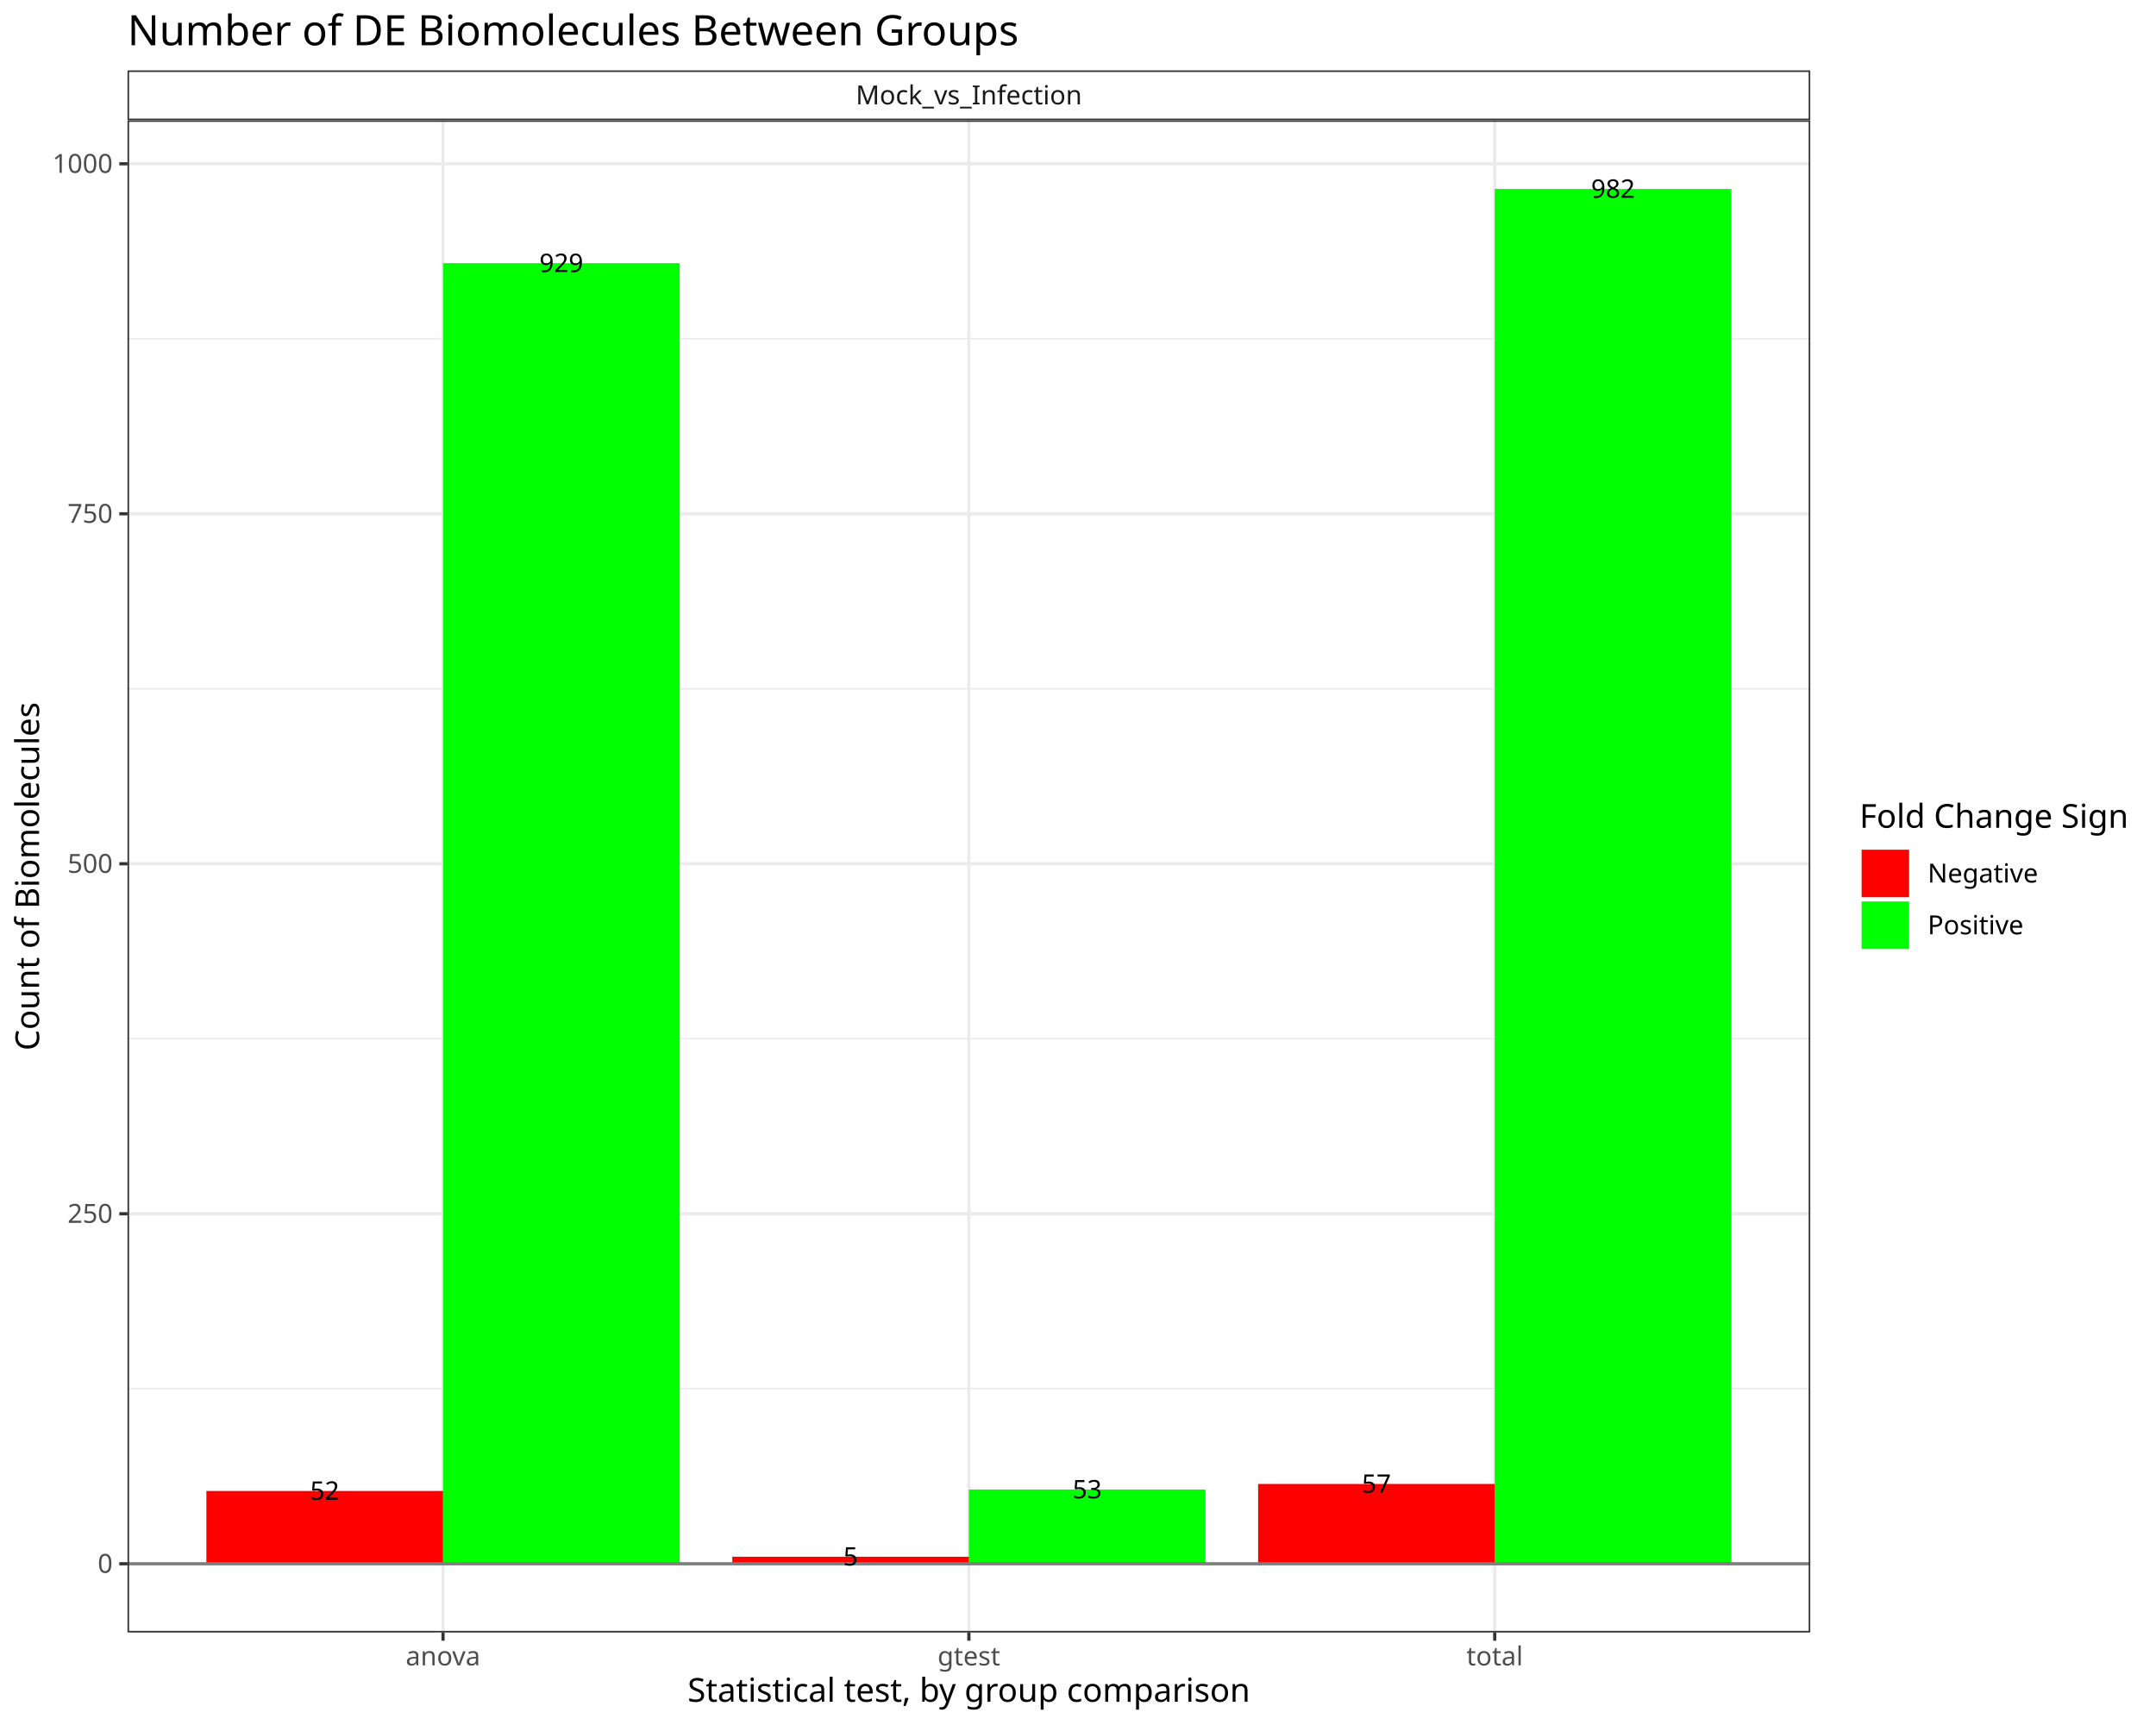
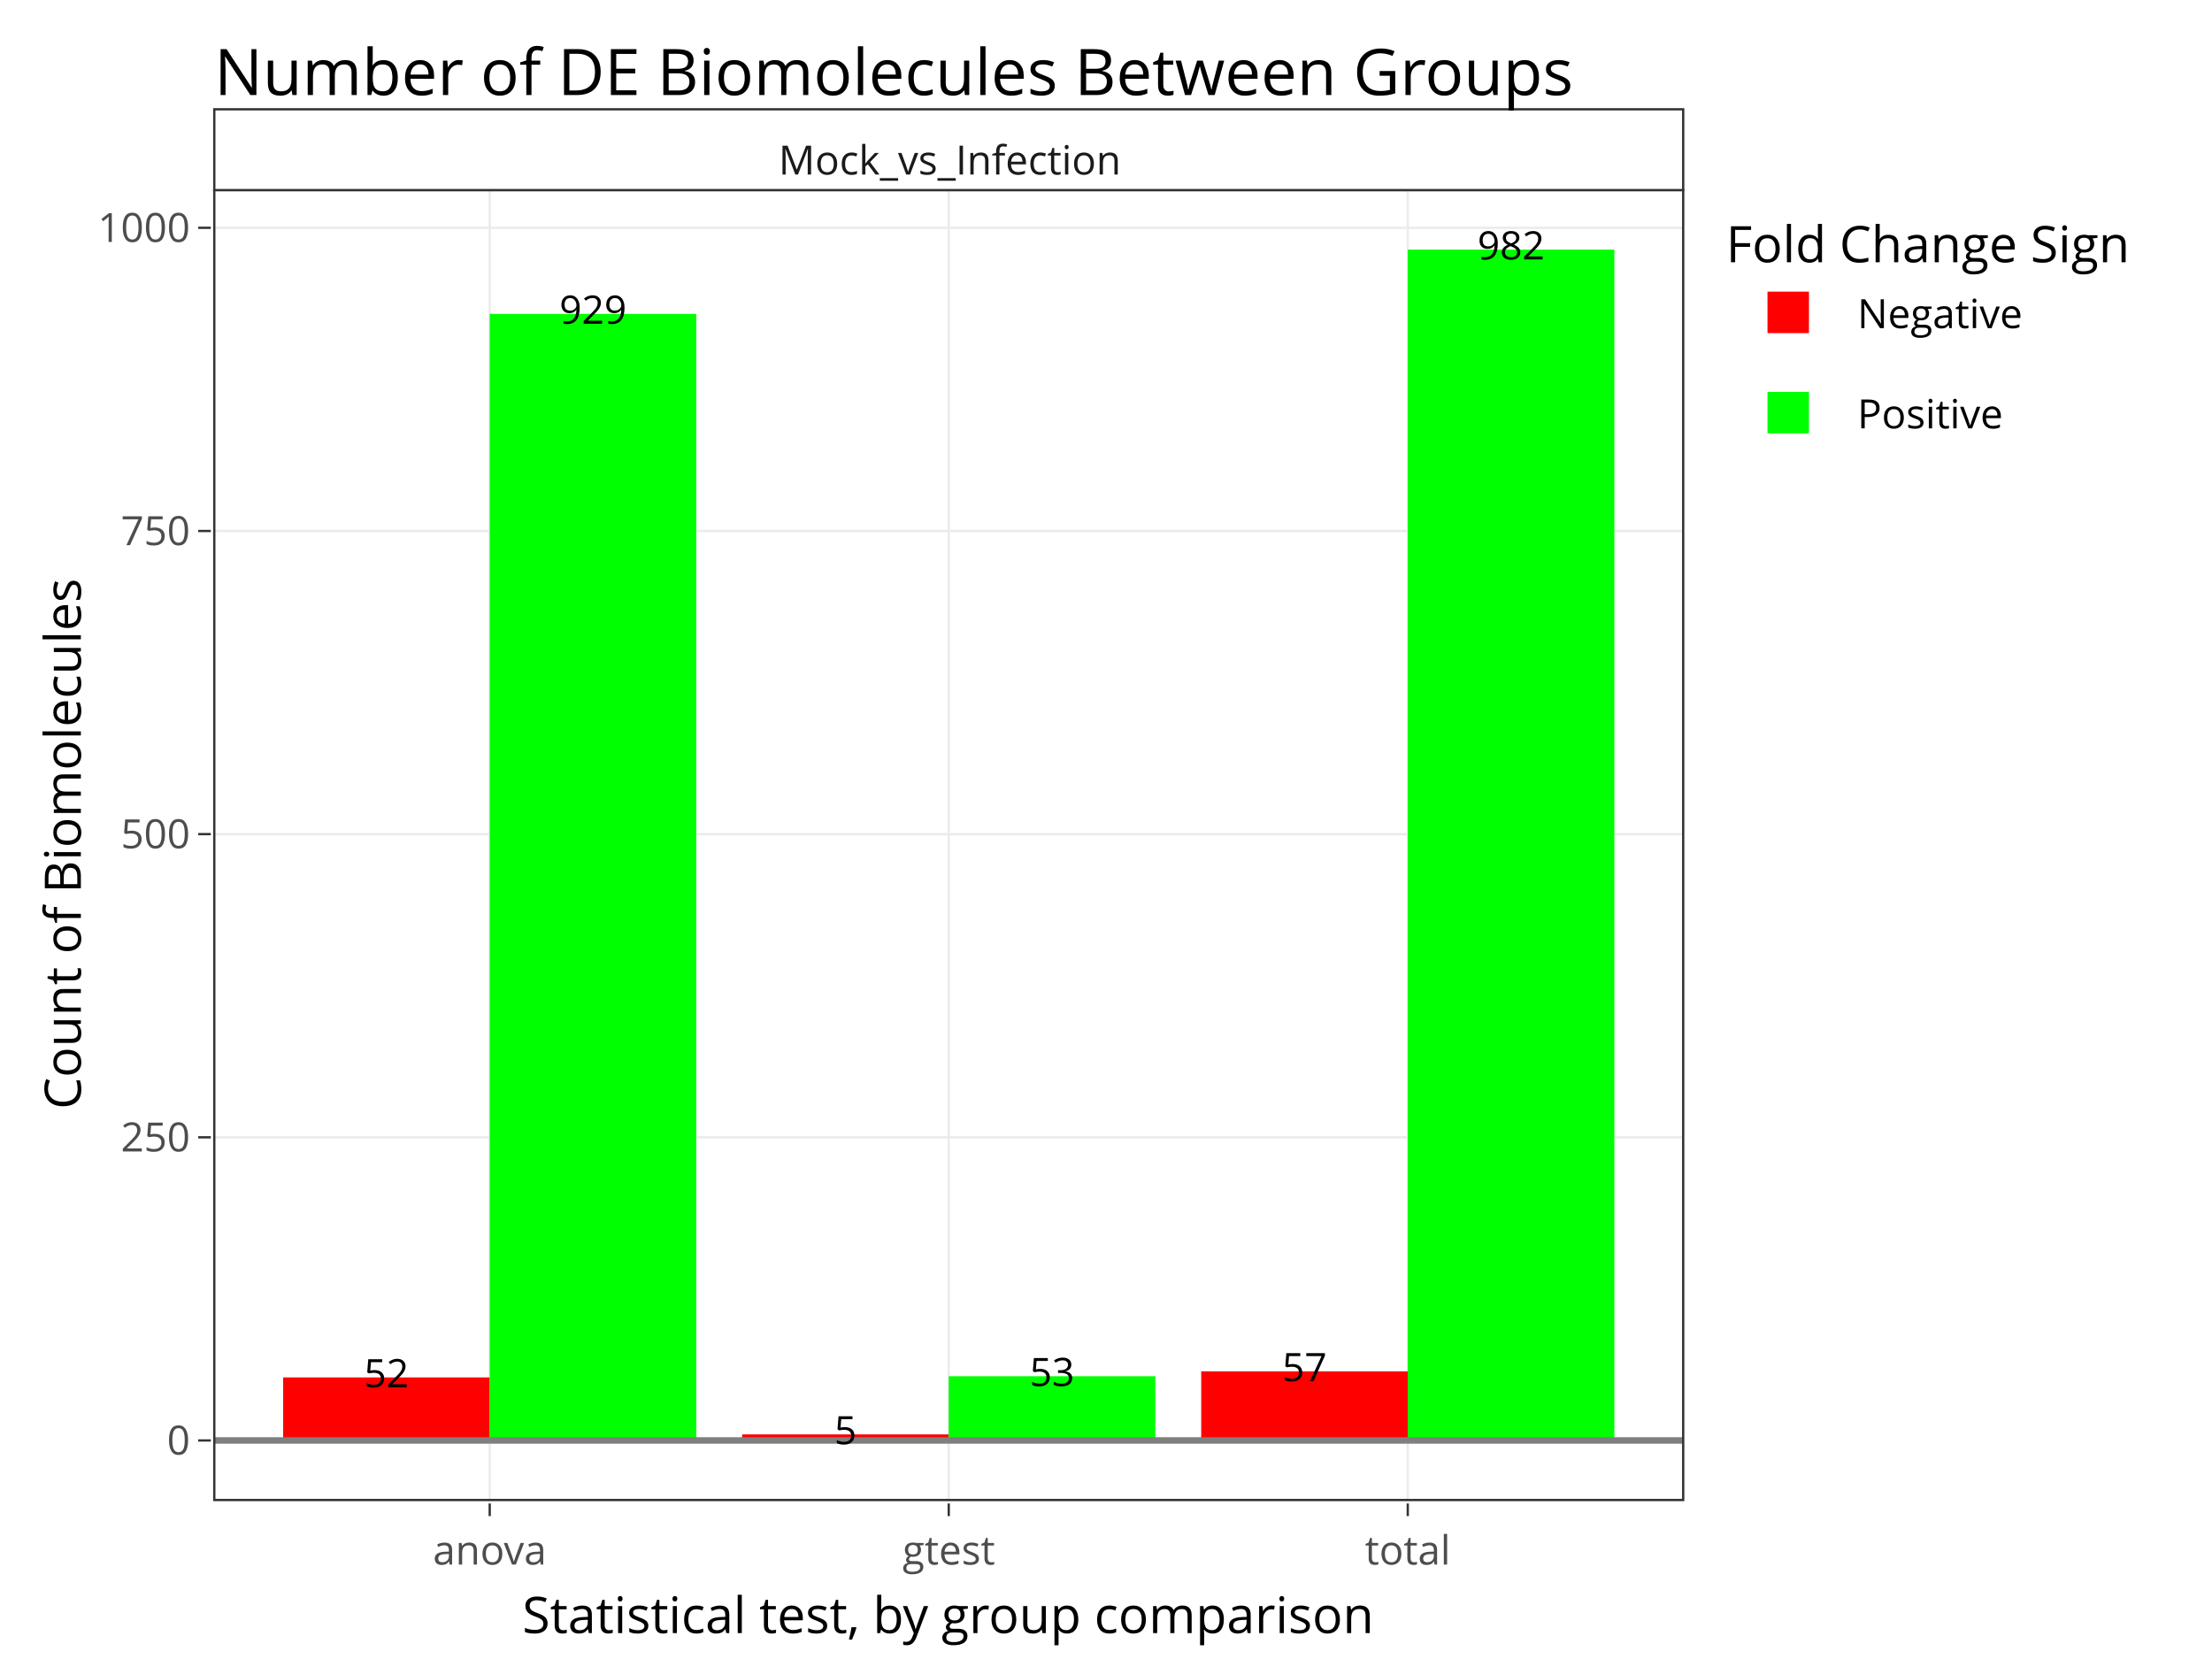
- <svg xmlns="http://www.w3.org/2000/svg" class="svglite" data-engine-version="2.0" width="720.00pt" height="576.00pt" viewBox="0 0 720.00 576.00">
-   <defs>
-     <style type="text/css">
-     .svglite line, .svglite polyline, .svglite polygon, .svglite path, .svglite rect, .svglite circle {
-       fill: none;
-       stroke: #000000;
-       stroke-linecap: round;
-       stroke-linejoin: round;
-       stroke-miterlimit: 10.00;
-     }
-   </style>
+ <svg xmlns="http://www.w3.org/2000/svg" class="main-svg" width="640" height="480" style="" viewBox="0 0 640 480">
+   <rect x="0" y="0" width="640" height="480" style="fill: rgb(255, 255, 255); fill-opacity: 1;" />
+   <defs id="defs-">
+     <g class="clips">
+       <clipPath id="clipxyplot" class="plotclip">
+         <rect width="425" height="379" />
+       </clipPath>
+       <clipPath class="axesclip" id="clipx">
+         <rect x="62" y="0" width="425" height="480" />
+       </clipPath>
+       <clipPath class="axesclip" id="clipy">
+         <rect x="0" y="55" width="640" height="379" />
+       </clipPath>
+       <clipPath class="axesclip" id="clipxy">
+         <rect x="62" y="55" width="425" height="379" />
+       </clipPath>
+     </g>
+     <g class="gradients" />
+     <g class="patterns" />
  </defs>
-   <rect width="100%" height="100%" style="stroke: none; fill: #FFFFFF;" />
-   <defs>
-     <clipPath id="cpMC4wMHw3MjAuMDB8MC4wMHw1NzYuMDA=">
-       <rect x="0.00" y="0.00" width="720.00" height="576.00" />
+   <g class="bglayer" />
+   <g class="layer-below">
+     <g class="imagelayer" />
+     <g class="shapelayer" />
+   </g>
+   <g class="cartesianlayer">
+     <g class="subplot xy">
+       <g class="layer-subplot">
+         <g class="shapelayer" />
+         <g class="imagelayer" />
+       </g>
+       <g class="gridlayer">
+         <g class="x">
+           <path class="xgrid crisp" transform="translate(141.69,0)" d="M0,55v379" style="stroke: rgb(235, 235, 235); stroke-opacity: 1; stroke-width: 0.664px;" />
+           <path class="xgrid crisp" transform="translate(274.5,0)" d="M0,55v379" style="stroke: rgb(235, 235, 235); stroke-opacity: 1; stroke-width: 0.664px;" />
+           <path class="xgrid crisp" transform="translate(407.31,0)" d="M0,55v379" style="stroke: rgb(235, 235, 235); stroke-opacity: 1; stroke-width: 0.664px;" />
+         </g>
+         <g class="y">
+           <path class="ygrid crisp" transform="translate(0,416.77)" d="M62,0h425" style="stroke: rgb(235, 235, 235); stroke-opacity: 1; stroke-width: 0.664px;" />
+           <path class="ygrid crisp" transform="translate(0,329.06)" d="M62,0h425" style="stroke: rgb(235, 235, 235); stroke-opacity: 1; stroke-width: 0.664px;" />
+           <path class="ygrid crisp" transform="translate(0,241.34)" d="M62,0h425" style="stroke: rgb(235, 235, 235); stroke-opacity: 1; stroke-width: 0.664px;" />
+           <path class="ygrid crisp" transform="translate(0,153.63)" d="M62,0h425" style="stroke: rgb(235, 235, 235); stroke-opacity: 1; stroke-width: 0.664px;" />
+           <path class="ygrid crisp" transform="translate(0,65.91)" d="M62,0h425" style="stroke: rgb(235, 235, 235); stroke-opacity: 1; stroke-width: 0.664px;" />
+         </g>
+       </g>
+       <g class="zerolinelayer" />
+       <path class="xlines-below" />
+       <path class="ylines-below" />
+       <g class="overlines-below" />
+       <g class="xaxislayer-below" />
+       <g class="yaxislayer-below" />
+       <g class="overaxes-below" />
+       <g class="plot" transform="translate(62,55)" clip-path="url(#clipxyplot)">
+         <g class="barlayer mlayer">
+           <g class="trace bars" style="opacity: 1;">
+             <g class="points">
+               <g class="point">
+                 <path d="M285.55,361.77V341.77H345.31V361.77Z" style="vector-effect: non-scaling-stroke; opacity: 1; stroke-width: 1.89px; fill: rgb(255, 0, 0); fill-opacity: 1; stroke: rgb(0, 0, 0); stroke-opacity: 0;" />
+               </g>
+               <g class="point">
+                 <path d="M19.92,361.77V343.53H79.69V361.77Z" style="vector-effect: non-scaling-stroke; opacity: 1; stroke-width: 1.89px; fill: rgb(255, 0, 0); fill-opacity: 1; stroke: rgb(0, 0, 0); stroke-opacity: 0;" />
+               </g>
+               <g class="point">
+                 <path d="M152.73,361.77V360.02H212.5V361.77Z" style="vector-effect: non-scaling-stroke; opacity: 1; stroke-width: 1.89px; fill: rgb(255, 0, 0); fill-opacity: 1; stroke: rgb(0, 0, 0); stroke-opacity: 0;" />
+               </g>
+             </g>
+           </g>
+           <g class="trace bars" style="opacity: 1;">
+             <g class="points">
+               <g class="point">
+                 <path d="M345.31,361.77V17.23H405.08V361.77Z" style="vector-effect: non-scaling-stroke; opacity: 1; stroke-width: 1.89px; fill: rgb(0, 255, 0); fill-opacity: 1; stroke: rgb(0, 0, 0); stroke-opacity: 0;" />
+               </g>
+               <g class="point">
+                 <path d="M79.69,361.77V35.82H139.45V361.77Z" style="vector-effect: non-scaling-stroke; opacity: 1; stroke-width: 1.89px; fill: rgb(0, 255, 0); fill-opacity: 1; stroke: rgb(0, 0, 0); stroke-opacity: 0;" />
+               </g>
+               <g class="point">
+                 <path d="M212.5,361.77V343.18H272.27V361.77Z" style="vector-effect: non-scaling-stroke; opacity: 1; stroke-width: 1.89px; fill: rgb(0, 255, 0); fill-opacity: 1; stroke: rgb(0, 0, 0); stroke-opacity: 0;" />
+               </g>
+             </g>
+           </g>
+         </g>
+         <g class="scatterlayer mlayer">
+           <g class="trace scatter trace-vdiffr-plotly-3" style="stroke-miterlimit: 2; opacity: 1;">
+             <g class="fills" />
+             <g class="errorbars" />
+             <g class="lines">
+               <path class="js-line" d="M0,361.77L425,361.77L425,361.77" style="vector-effect: non-scaling-stroke; fill: none; stroke: rgb(127, 127, 127); stroke-opacity: 1; stroke-width: 1.89px; opacity: 1;" />
+             </g>
+             <g class="points" />
+             <g class="text" />
+           </g>
+           <g class="trace scatter trace-vdiffr-plotly-4" style="stroke-miterlimit: 2; opacity: 1;">
+             <g class="fills" />
+             <g class="errorbars" />
+             <g class="lines" />
+             <g class="points" />
+             <g class="text">
+               <g class="textpoint" transform="translate(0,2.834646)">
+                 <text x="375.2" y="17.23" text-anchor="middle" style="font-family: 'Open Sans', verdana, arial, sans-serif; font-size: 11.339px; fill: rgb(0, 0, 0); fill-opacity: 1; white-space: pre;">982</text>
+               </g>
+               <g class="textpoint" transform="translate(0,2.834646)">
+                 <text x="109.57" y="35.82" text-anchor="middle" style="font-family: 'Open Sans', verdana, arial, sans-serif; font-size: 11.339px; fill: rgb(0, 0, 0); fill-opacity: 1; white-space: pre;">929</text>
+               </g>
+               <g class="textpoint" transform="translate(0,2.834646)">
+                 <text x="242.38" y="343.18" text-anchor="middle" style="font-family: 'Open Sans', verdana, arial, sans-serif; font-size: 11.339px; fill: rgb(0, 0, 0); fill-opacity: 1; white-space: pre;">53</text>
+               </g>
+               <g class="textpoint" transform="translate(0,2.834646)">
+                 <text x="315.43" y="341.77" text-anchor="middle" style="font-family: 'Open Sans', verdana, arial, sans-serif; font-size: 11.339px; fill: rgb(0, 0, 0); fill-opacity: 1; white-space: pre;">57</text>
+               </g>
+               <g class="textpoint" transform="translate(0,2.834646)">
+                 <text x="49.8" y="343.53" text-anchor="middle" style="font-family: 'Open Sans', verdana, arial, sans-serif; font-size: 11.339px; fill: rgb(0, 0, 0); fill-opacity: 1; white-space: pre;">52</text>
+               </g>
+               <g class="textpoint" transform="translate(0,2.834646)">
+                 <text x="182.62" y="360.02" text-anchor="middle" style="font-family: 'Open Sans', verdana, arial, sans-serif; font-size: 11.339px; fill: rgb(0, 0, 0); fill-opacity: 1; white-space: pre;">5</text>
+               </g>
+             </g>
+           </g>
+         </g>
+       </g>
+       <g class="overplot" />
+       <path class="xlines-above crisp" d="" style="fill: none; stroke-width: 1px; stroke: rgb(0, 0, 0); stroke-opacity: 0;" />
+       <path class="ylines-above crisp" d="" style="fill: none; stroke-width: 1px; stroke: rgb(0, 0, 0); stroke-opacity: 0;" />
+       <g class="overlines-above" />
+       <g class="xaxislayer-above">
+         <path class="xtick ticks crisp" d="M0,435v3.653" transform="translate(141.69,0)" style="stroke: rgb(51, 51, 51); stroke-opacity: 1; stroke-width: 0.664px;" />
+         <path class="xtick ticks crisp" d="M0,435v3.653" transform="translate(274.5,0)" style="stroke: rgb(51, 51, 51); stroke-opacity: 1; stroke-width: 0.664px;" />
+         <path class="xtick ticks crisp" d="M0,435v3.653" transform="translate(407.31,0)" style="stroke: rgb(51, 51, 51); stroke-opacity: 1; stroke-width: 0.664px;" />
+         <g class="xtick">
+           <text text-anchor="middle" x="0" y="452.68" transform="translate(141.69,0)" style="font-family: 'Open Sans', verdana, arial, sans-serif; font-size: 11.69px; fill: rgb(77, 77, 77); fill-opacity: 1; white-space: pre; opacity: 1;">anova</text>
+         </g>
+         <g class="xtick">
+           <text text-anchor="middle" x="0" y="452.68" style="font-family: 'Open Sans', verdana, arial, sans-serif; font-size: 11.69px; fill: rgb(77, 77, 77); fill-opacity: 1; white-space: pre; opacity: 1;" transform="translate(274.5,0)">gtest</text>
+         </g>
+         <g class="xtick">
+           <text text-anchor="middle" x="0" y="452.68" style="font-family: 'Open Sans', verdana, arial, sans-serif; font-size: 11.69px; fill: rgb(77, 77, 77); fill-opacity: 1; white-space: pre; opacity: 1;" transform="translate(407.31,0)">total</text>
+         </g>
+       </g>
+       <g class="yaxislayer-above">
+         <path class="ytick ticks crisp" d="M61,0h-3.653" transform="translate(0,416.77)" style="stroke: rgb(51, 51, 51); stroke-opacity: 1; stroke-width: 0.664px;" />
+         <path class="ytick ticks crisp" d="M61,0h-3.653" transform="translate(0,329.06)" style="stroke: rgb(51, 51, 51); stroke-opacity: 1; stroke-width: 0.664px;" />
+         <path class="ytick ticks crisp" d="M61,0h-3.653" transform="translate(0,241.34)" style="stroke: rgb(51, 51, 51); stroke-opacity: 1; stroke-width: 0.664px;" />
+         <path class="ytick ticks crisp" d="M61,0h-3.653" transform="translate(0,153.63)" style="stroke: rgb(51, 51, 51); stroke-opacity: 1; stroke-width: 0.664px;" />
+         <path class="ytick ticks crisp" d="M61,0h-3.653" transform="translate(0,65.91)" style="stroke: rgb(51, 51, 51); stroke-opacity: 1; stroke-width: 0.664px;" />
+         <g class="ytick">
+           <text text-anchor="end" x="55.009" y="4.091" transform="translate(0,416.77)" style="font-family: 'Open Sans', verdana, arial, sans-serif; font-size: 11.69px; fill: rgb(77, 77, 77); fill-opacity: 1; white-space: pre; opacity: 1;">0</text>
+         </g>
+         <g class="ytick">
+           <text text-anchor="end" x="55.009" y="4.091" style="font-family: 'Open Sans', verdana, arial, sans-serif; font-size: 11.69px; fill: rgb(77, 77, 77); fill-opacity: 1; white-space: pre; opacity: 1;" transform="translate(0,329.06)">250</text>
+         </g>
+         <g class="ytick">
+           <text text-anchor="end" x="55.009" y="4.091" style="font-family: 'Open Sans', verdana, arial, sans-serif; font-size: 11.69px; fill: rgb(77, 77, 77); fill-opacity: 1; white-space: pre; opacity: 1;" transform="translate(0,241.34)">500</text>
+         </g>
+         <g class="ytick">
+           <text text-anchor="end" x="55.009" y="4.091" style="font-family: 'Open Sans', verdana, arial, sans-serif; font-size: 11.69px; fill: rgb(77, 77, 77); fill-opacity: 1; white-space: pre; opacity: 1;" transform="translate(0,153.63)">750</text>
+         </g>
+         <g class="ytick">
+           <text text-anchor="end" x="55.009" y="4.091" style="font-family: 'Open Sans', verdana, arial, sans-serif; font-size: 11.69px; fill: rgb(77, 77, 77); fill-opacity: 1; white-space: pre; opacity: 1;" transform="translate(0,65.91)">1000</text>
+         </g>
+       </g>
+       <g class="overaxes-above" />
+     </g>
+   </g>
+   <g class="polarlayer" />
+   <g class="smithlayer" />
+   <g class="ternarylayer" />
+   <g class="geolayer" />
+   <g class="funnelarealayer" />
+   <g class="pielayer" />
+   <g class="iciclelayer" />
+   <g class="treemaplayer" />
+   <g class="sunburstlayer" />
+   <g class="glimages" />
+   <defs id="topdefs-">
+     <g class="clips" />
+     <clipPath id="legend">
+       <rect width="133.22" height="77.22" x="1.89" y="1.89" />
    </clipPath>
  </defs>
-   <g clip-path="url(#cpMC4wMHw3MjAuMDB8MC4wMHw1NzYuMDA=)">
-     <rect x="0.00" y="0.00" width="720.00" height="576.00" style="stroke-width: 1.07; stroke: #FFFFFF; fill: #FFFFFF;" />
-   </g>
-   <defs>
-     <clipPath id="cpNDIuNTh8NjA0LjU0fDQwLjE1fDU0NS4xMQ==">
-       <rect x="42.58" y="40.15" width="561.96" height="504.96" />
-     </clipPath>
-   </defs>
-   <g clip-path="url(#cpNDIuNTh8NjA0LjU0fDQwLjE1fDU0NS4xMQ==)">
-     <rect x="42.58" y="40.15" width="561.96" height="504.96" style="stroke-width: 1.07; stroke: none; fill: #FFFFFF;" />
-     <polyline points="42.58,463.73 604.54,463.73 " style="stroke-width: 0.53; stroke: #EBEBEB; stroke-linecap: butt;" />
-     <polyline points="42.58,346.86 604.54,346.86 " style="stroke-width: 0.53; stroke: #EBEBEB; stroke-linecap: butt;" />
-     <polyline points="42.58,229.99 604.54,229.99 " style="stroke-width: 0.53; stroke: #EBEBEB; stroke-linecap: butt;" />
-     <polyline points="42.58,113.12 604.54,113.12 " style="stroke-width: 0.53; stroke: #EBEBEB; stroke-linecap: butt;" />
-     <polyline points="42.58,522.16 604.54,522.16 " style="stroke-width: 1.07; stroke: #EBEBEB; stroke-linecap: butt;" />
-     <polyline points="42.58,405.29 604.54,405.29 " style="stroke-width: 1.07; stroke: #EBEBEB; stroke-linecap: butt;" />
-     <polyline points="42.58,288.42 604.54,288.42 " style="stroke-width: 1.07; stroke: #EBEBEB; stroke-linecap: butt;" />
-     <polyline points="42.58,171.56 604.54,171.56 " style="stroke-width: 1.07; stroke: #EBEBEB; stroke-linecap: butt;" />
-     <polyline points="42.58,54.69 604.54,54.69 " style="stroke-width: 1.07; stroke: #EBEBEB; stroke-linecap: butt;" />
-     <polyline points="147.95,545.11 147.95,40.15 " style="stroke-width: 1.07; stroke: #EBEBEB; stroke-linecap: butt;" />
-     <polyline points="323.56,545.11 323.56,40.15 " style="stroke-width: 1.07; stroke: #EBEBEB; stroke-linecap: butt;" />
-     <polyline points="499.17,545.11 499.17,40.15 " style="stroke-width: 1.07; stroke: #EBEBEB; stroke-linecap: butt;" />
-     <rect x="499.17" y="63.10" width="79.03" height="459.06" style="stroke-width: 1.07; stroke: none; stroke-linecap: square; stroke-linejoin: miter; fill: #00FF00;" />
-     <rect x="147.95" y="87.88" width="79.03" height="434.28" style="stroke-width: 1.07; stroke: none; stroke-linecap: square; stroke-linejoin: miter; fill: #00FF00;" />
-     <rect x="323.56" y="497.38" width="79.03" height="24.78" style="stroke-width: 1.07; stroke: none; stroke-linecap: square; stroke-linejoin: miter; fill: #00FF00;" />
-     <rect x="420.15" y="495.51" width="79.03" height="26.65" style="stroke-width: 1.07; stroke: none; stroke-linecap: square; stroke-linejoin: miter; fill: #FF0000;" />
-     <rect x="68.92" y="497.85" width="79.03" height="24.31" style="stroke-width: 1.07; stroke: none; stroke-linecap: square; stroke-linejoin: miter; fill: #FF0000;" />
-     <rect x="244.54" y="519.82" width="79.03" height="2.34" style="stroke-width: 1.07; stroke: none; stroke-linecap: square; stroke-linejoin: miter; fill: #FF0000;" />
-     <line x1="42.58" y1="522.16" x2="604.54" y2="522.16" style="stroke-width: 1.07; stroke: #7F7F7F; stroke-linecap: butt;" />
-     <text x="538.68" y="66.04" text-anchor="middle" style="font-size: 8.54px; font-family: sans;" textLength="14.24px" lengthAdjust="spacingAndGlyphs">982</text>
-     <text x="187.46" y="90.82" text-anchor="middle" style="font-size: 8.54px; font-family: sans;" textLength="14.24px" lengthAdjust="spacingAndGlyphs">929</text>
-     <text x="363.07" y="500.32" text-anchor="middle" style="font-size: 8.54px; font-family: sans;" textLength="9.50px" lengthAdjust="spacingAndGlyphs">53</text>
-     <text x="459.66" y="498.45" text-anchor="middle" style="font-size: 8.54px; font-family: sans;" textLength="9.50px" lengthAdjust="spacingAndGlyphs">57</text>
-     <text x="108.44" y="500.79" text-anchor="middle" style="font-size: 8.54px; font-family: sans;" textLength="9.50px" lengthAdjust="spacingAndGlyphs">52</text>
-     <text x="284.05" y="522.76" text-anchor="middle" style="font-size: 8.54px; font-family: sans;" textLength="4.75px" lengthAdjust="spacingAndGlyphs">5</text>
-     <rect x="42.58" y="40.15" width="561.96" height="504.96" style="stroke-width: 1.07; stroke: #333333;" />
-   </g>
-   <g clip-path="url(#cpMC4wMHw3MjAuMDB8MC4wMHw1NzYuMDA=)">
- </g>
-   <defs>
-     <clipPath id="cpNDIuNTh8NjA0LjU0fDIzLjUwfDQwLjE1">
-       <rect x="42.58" y="23.50" width="561.96" height="16.65" />
-     </clipPath>
-   </defs>
-   <g clip-path="url(#cpNDIuNTh8NjA0LjU0fDIzLjUwfDQwLjE1)">
-     <rect x="42.58" y="23.50" width="561.96" height="16.65" style="stroke-width: 1.07; stroke: #333333; fill: #FFFFFF;" />
-     <text x="323.56" y="34.85" text-anchor="middle" style="font-size: 8.80px; fill: #1A1A1A; font-family: sans;" textLength="72.90px" lengthAdjust="spacingAndGlyphs">Mock_vs_Infection</text>
-   </g>
-   <g clip-path="url(#cpMC4wMHw3MjAuMDB8MC4wMHw1NzYuMDA=)">
-     <polyline points="147.95,547.85 147.95,545.11 " style="stroke-width: 1.07; stroke: #333333; stroke-linecap: butt;" />
-     <polyline points="323.56,547.85 323.56,545.11 " style="stroke-width: 1.07; stroke: #333333; stroke-linecap: butt;" />
-     <polyline points="499.17,547.85 499.17,545.11 " style="stroke-width: 1.07; stroke: #333333; stroke-linecap: butt;" />
-     <text x="147.95" y="556.10" text-anchor="middle" style="font-size: 8.80px; fill: #4D4D4D; font-family: sans;" textLength="23.98px" lengthAdjust="spacingAndGlyphs">anova</text>
-     <text x="323.56" y="556.10" text-anchor="middle" style="font-size: 8.80px; fill: #4D4D4D; font-family: sans;" textLength="19.08px" lengthAdjust="spacingAndGlyphs">gtest</text>
-     <text x="499.17" y="556.10" text-anchor="middle" style="font-size: 8.80px; fill: #4D4D4D; font-family: sans;" textLength="16.63px" lengthAdjust="spacingAndGlyphs">total</text>
-     <text x="37.65" y="525.19" text-anchor="end" style="font-size: 8.80px; fill: #4D4D4D; font-family: sans;" textLength="4.89px" lengthAdjust="spacingAndGlyphs">0</text>
-     <text x="37.65" y="408.32" text-anchor="end" style="font-size: 8.80px; fill: #4D4D4D; font-family: sans;" textLength="14.68px" lengthAdjust="spacingAndGlyphs">250</text>
-     <text x="37.65" y="291.45" text-anchor="end" style="font-size: 8.80px; fill: #4D4D4D; font-family: sans;" textLength="14.68px" lengthAdjust="spacingAndGlyphs">500</text>
-     <text x="37.65" y="174.58" text-anchor="end" style="font-size: 8.80px; fill: #4D4D4D; font-family: sans;" textLength="14.68px" lengthAdjust="spacingAndGlyphs">750</text>
-     <text x="37.65" y="57.72" text-anchor="end" style="font-size: 8.80px; fill: #4D4D4D; font-family: sans;" textLength="19.58px" lengthAdjust="spacingAndGlyphs">1000</text>
-     <polyline points="39.84,522.16 42.58,522.16 " style="stroke-width: 1.07; stroke: #333333; stroke-linecap: butt;" />
-     <polyline points="39.84,405.29 42.58,405.29 " style="stroke-width: 1.07; stroke: #333333; stroke-linecap: butt;" />
-     <polyline points="39.84,288.42 42.58,288.42 " style="stroke-width: 1.07; stroke: #333333; stroke-linecap: butt;" />
-     <polyline points="39.84,171.56 42.58,171.56 " style="stroke-width: 1.07; stroke: #333333; stroke-linecap: butt;" />
-     <polyline points="39.84,54.69 42.58,54.69 " style="stroke-width: 1.07; stroke: #333333; stroke-linecap: butt;" />
-     <text x="323.56" y="568.24" text-anchor="middle" style="font-size: 11.00px; font-family: sans;" textLength="176.72px" lengthAdjust="spacingAndGlyphs">Statistical test, by group comparison</text>
-     <text transform="translate(13.05,292.63) rotate(-90)" text-anchor="middle" style="font-size: 11.00px; font-family: sans;" textLength="110.07px" lengthAdjust="spacingAndGlyphs">Count of Biomolecules</text>
-     <rect x="615.50" y="262.21" width="99.02" height="60.85" style="stroke-width: 1.07; stroke: none; fill: #FFFFFF;" />
-     <text x="620.98" y="276.40" style="font-size: 11.00px; font-family: sans;" textLength="88.06px" lengthAdjust="spacingAndGlyphs">Fold Change Sign</text>
-     <rect x="620.98" y="283.02" width="17.28" height="17.28" style="stroke-width: 1.07; stroke: none; fill: #FFFFFF;" />
-     <rect x="621.69" y="283.73" width="15.86" height="15.86" style="stroke-width: 1.07; stroke: none; stroke-linecap: square; stroke-linejoin: miter; fill: #FF0000;" />
-     <rect x="620.98" y="300.30" width="17.28" height="17.28" style="stroke-width: 1.07; stroke: none; fill: #FFFFFF;" />
-     <rect x="621.69" y="301.01" width="15.86" height="15.86" style="stroke-width: 1.07; stroke: none; stroke-linecap: square; stroke-linejoin: miter; fill: #00FF00;" />
-     <text x="643.74" y="294.69" style="font-size: 8.80px; font-family: sans;" textLength="34.74px" lengthAdjust="spacingAndGlyphs">Negative</text>
-     <text x="643.74" y="311.97" style="font-size: 8.80px; font-family: sans;" textLength="30.82px" lengthAdjust="spacingAndGlyphs">Positive</text>
-     <text x="42.58" y="15.11" style="font-size: 14.00px; font-family: sans;" textLength="284.07px" lengthAdjust="spacingAndGlyphs">Number of DE Biomolecules Between Groups</text>
+   <g class="layer-above">
+     <g class="imagelayer" />
+     <g class="shapelayer">
+       <path data-index="0" fill-rule="evenodd" d="M62,434H487V55H62Z" style="opacity: 1; stroke: rgb(51, 51, 51); stroke-opacity: 1; fill: rgb(0, 0, 0); fill-opacity: 0; stroke-width: 0.664px;" />
+       <path data-index="1" fill-rule="evenodd" d="M62,55H487V31.621H62Z" style="opacity: 1; stroke: rgb(51, 51, 51); stroke-opacity: 1; fill: rgb(255, 255, 255); fill-opacity: 1; stroke-width: 0.664px;" />
+     </g>
+   </g>
+   <g class="infolayer">
+     <g class="legend" pointer-events="all" transform="translate(495.5,55)">
+       <rect class="bg" shape-rendering="crispEdges" width="135.11" height="79.11" x="0.945" y="0.945" style="stroke: rgb(0, 0, 0); stroke-opacity: 0; fill: rgb(255, 255, 255); fill-opacity: 1; stroke-width: 1.89px;" />
+       <g class="scrollbox" transform="" clip-path="url(#legend)">
+         <text class="legendtitletext" text-anchor="start" x="3.89" y="20.885" style="font-family: 'Open Sans', verdana, arial, sans-serif; font-size: 14.612px; fill: rgb(0, 0, 0); fill-opacity: 1; white-space: pre;">Fold Change Sign</text>
+         <g class="groups" transform="">
+           <g class="traces" transform="translate(1.889764,35.3852)" style="opacity: 1;">
+             <text class="legendtext" text-anchor="start" x="40" y="4.559" style="font-family: 'Open Sans', verdana, arial, sans-serif; font-size: 11.69px; fill: rgb(0, 0, 0); fill-opacity: 1; white-space: pre;">Negative</text>
+             <g class="layers" style="opacity: 1;">
+               <g class="legendfill" />
+               <g class="legendlines" />
+               <g class="legendsymbols">
+                 <g class="legendpoints">
+                   <path class="legendundefined" d="M6,6H-6V-6H6Z" transform="translate(20,0)" style="stroke-width: 1.89px; fill: rgb(255, 0, 0); fill-opacity: 1; stroke: rgb(0, 0, 0); stroke-opacity: 0;" />
+                 </g>
+               </g>
+             </g>
+             <rect class="legendtoggle" x="0" y="-9.5" width="91.688" height="19" style="fill: rgb(0, 0, 0); fill-opacity: 0;" />
+           </g>
+         </g>
+         <g class="groups" transform="translate(0,10)">
+           <g class="traces" transform="translate(1.889764,54.3852)" style="opacity: 1;">
+             <text class="legendtext" text-anchor="start" x="40" y="4.559" style="font-family: 'Open Sans', verdana, arial, sans-serif; font-size: 11.69px; fill: rgb(0, 0, 0); fill-opacity: 1; white-space: pre;">Positive</text>
+             <g class="layers" style="opacity: 1;">
+               <g class="legendfill" />
+               <g class="legendlines" />
+               <g class="legendsymbols">
+                 <g class="legendpoints">
+                   <path class="legendundefined" d="M6,6H-6V-6H6Z" transform="translate(20,0)" style="stroke-width: 1.89px; fill: rgb(0, 255, 0); fill-opacity: 1; stroke: rgb(0, 0, 0); stroke-opacity: 0;" />
+                 </g>
+               </g>
+             </g>
+             <rect class="legendtoggle" x="0" y="-9.5" width="91.688" height="19" style="fill: rgb(0, 0, 0); fill-opacity: 0;" />
+           </g>
+         </g>
+       </g>
+       <rect class="scrollbar" rx="20" ry="3" width="0" height="0" x="0" y="0" style="fill: rgb(128, 139, 164); fill-opacity: 1;" />
+     </g>
+     <g class="g-gtitle">
+       <text class="gtitle" x="62" y="27.5" text-anchor="start" dy="0em" style="font-family: 'Open Sans', verdana, arial, sans-serif; font-size: 18.6px; fill: rgb(0, 0, 0); opacity: 1; font-weight: normal; white-space: pre;">Number of DE Biomolecules Between Groups</text>
+     </g>
+     <g class="g-xtitle" />
+     <g class="g-ytitle" />
+     <g class="annotation" data-index="0" style="opacity: 1;">
+       <g class="annotation-text-g" transform="rotate(0,274.5,466.9178)">
+         <g class="cursor-pointer" transform="translate(137,456)">
+           <rect class="bg" x="0.5" y="0.5" width="274" height="21" style="stroke-width: 1px; stroke: rgb(0, 0, 0); stroke-opacity: 0; fill: rgb(0, 0, 0); fill-opacity: 0;" />
+           <text class="annotation-text" text-anchor="middle" x="137.297" y="16.5" style="font-family: 'Open Sans', verdana, arial, sans-serif; font-size: 14.612px; fill: rgb(0, 0, 0); fill-opacity: 1; white-space: pre;">Statistical test, by group comparison</text>
+         </g>
+       </g>
+     </g>
+     <g class="annotation" data-index="1" style="opacity: 1;">
+       <g class="annotation-text-g" transform="rotate(-90,17.39269,244.5)">
+         <g class="cursor-pointer" transform="translate(-66,234)">
+           <rect class="bg" x="0.5" y="0.5" width="166" height="21" style="stroke-width: 1px; stroke: rgb(0, 0, 0); stroke-opacity: 0; fill: rgb(0, 0, 0); fill-opacity: 0;" />
+           <text class="annotation-text" text-anchor="middle" x="83.734" y="16.5" style="font-family: 'Open Sans', verdana, arial, sans-serif; font-size: 14.612px; fill: rgb(0, 0, 0); fill-opacity: 1; white-space: pre;">Count of Biomolecules</text>
+         </g>
+       </g>
+     </g>
+     <g class="annotation" data-index="2" style="opacity: 1;">
+       <g class="annotation-text-g" transform="rotate(0,274.5,46)">
+         <g class="cursor-pointer" transform="translate(218,37)">
+           <rect class="bg" x="0.5" y="0.5" width="113" height="17" style="stroke-width: 1px; stroke: rgb(0, 0, 0); stroke-opacity: 0; fill: rgb(0, 0, 0); fill-opacity: 0;" />
+           <text class="annotation-text" text-anchor="middle" x="56.797" y="13.5" style="font-family: 'Open Sans', verdana, arial, sans-serif; font-size: 11.69px; fill: rgb(26, 26, 26); fill-opacity: 1; white-space: pre;">Mock_vs_Infection</text>
+         </g>
+       </g>
+     </g>
  </g>
</svg>
